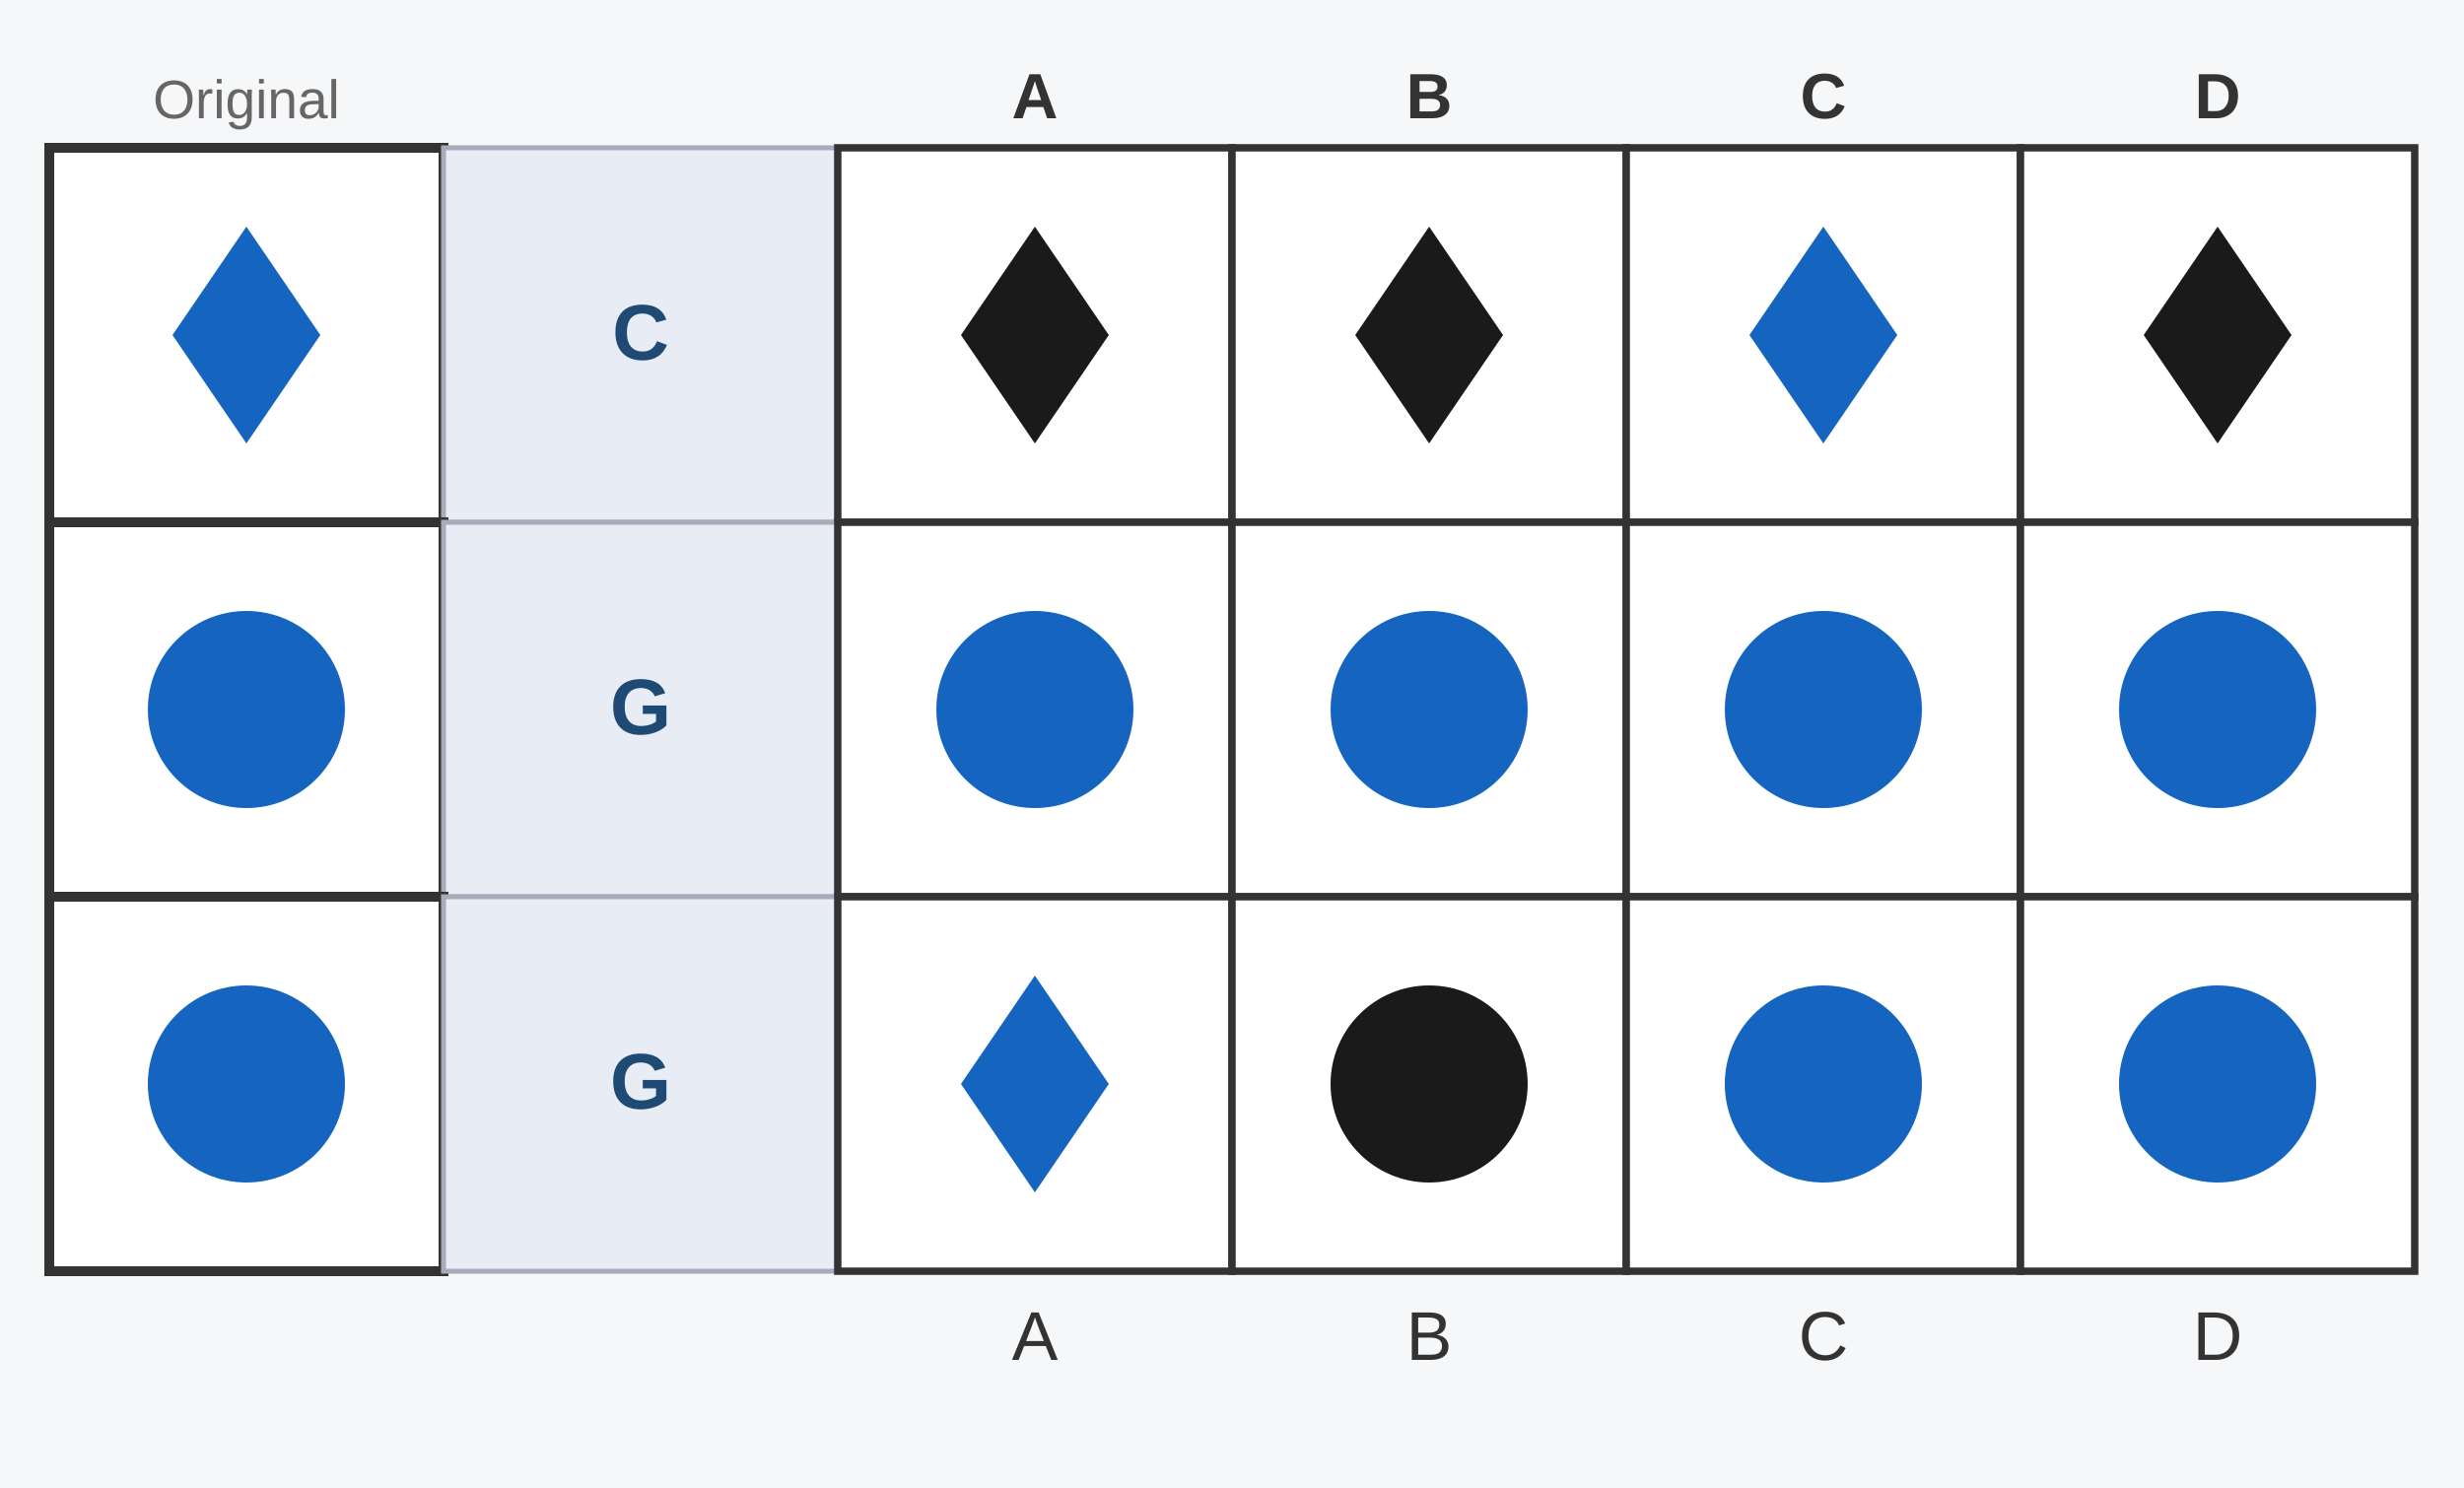
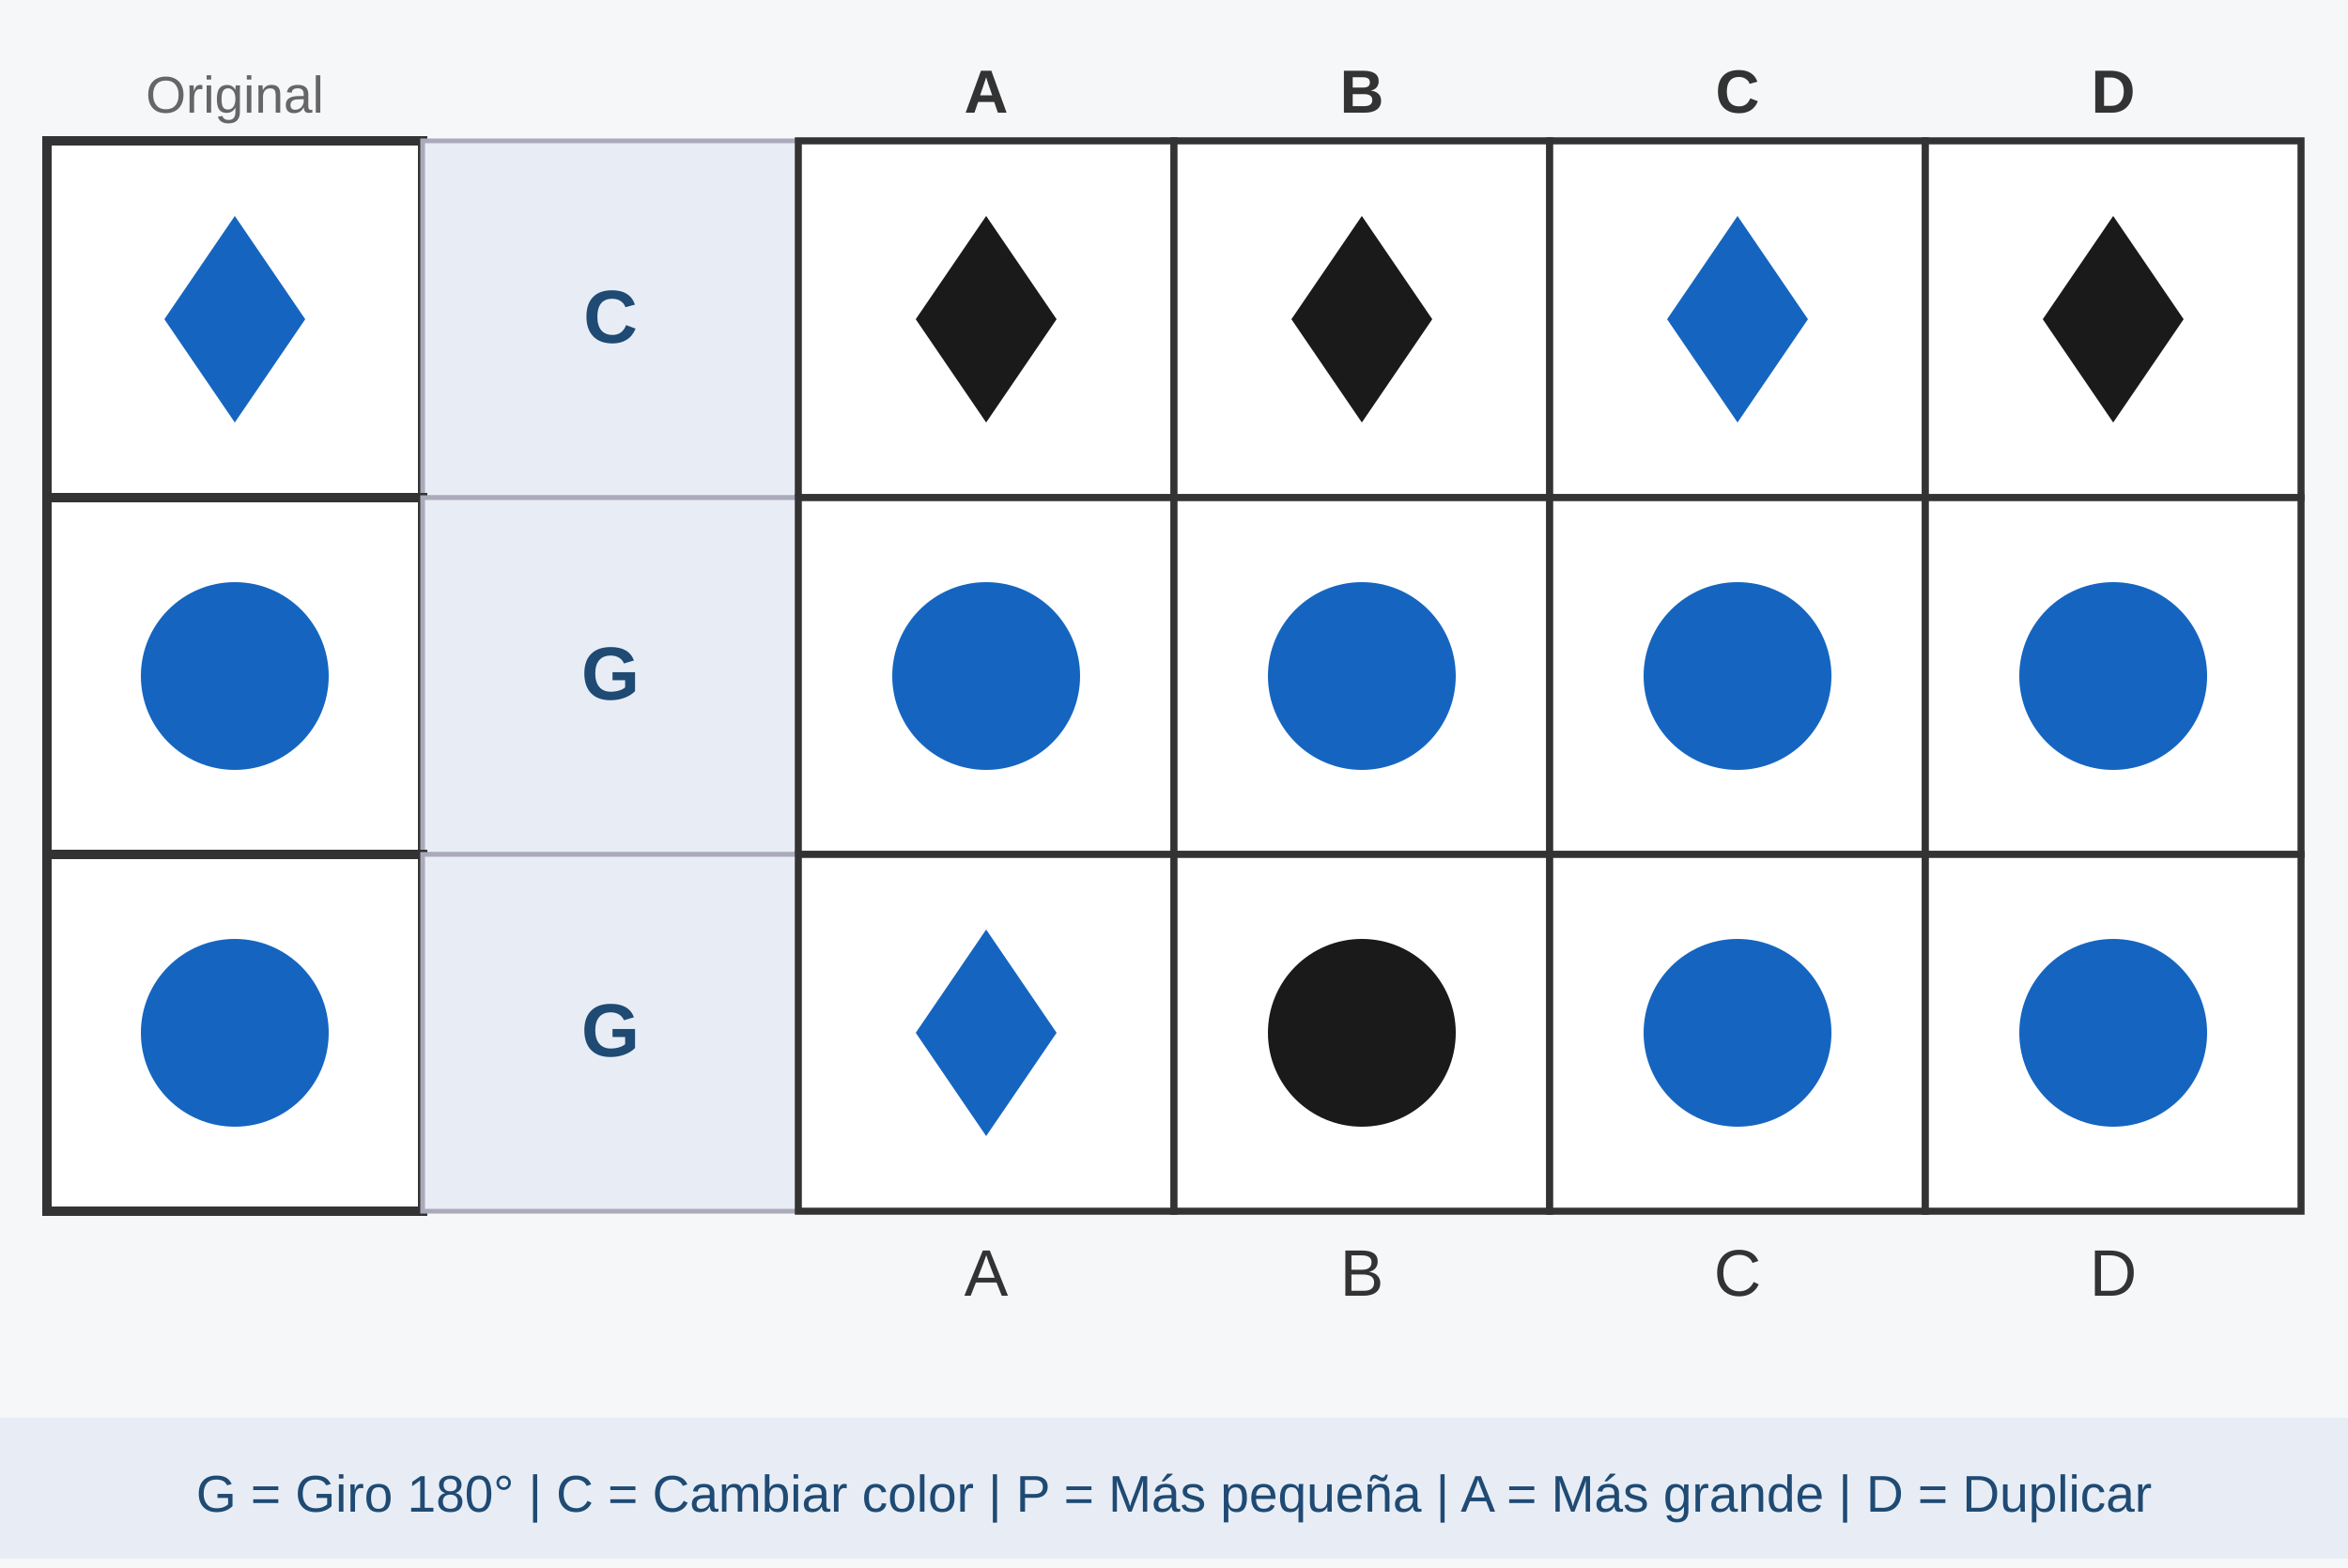
- <svg xmlns="http://www.w3.org/2000/svg" width="500" height="302" viewBox="0 0 500 302" font-family="Arial,sans-serif">
+ <svg xmlns="http://www.w3.org/2000/svg" width="500" height="334" viewBox="0 0 500 334" font-family="Arial,sans-serif">
  <rect width="100%" height="100%" fill="#f6f7f9" />
  <text x="50" y="24" font-size="11" fill="#666" text-anchor="middle">Original</text>
  <text x="210" y="24" font-size="13" font-weight="700" fill="#333" text-anchor="middle">A</text>
  <text x="290" y="24" font-size="13" font-weight="700" fill="#333" text-anchor="middle">B</text>
  <text x="370" y="24" font-size="13" font-weight="700" fill="#333" text-anchor="middle">C</text>
  <text x="450" y="24" font-size="13" font-weight="700" fill="#333" text-anchor="middle">D</text>
  <rect x="10" y="30" width="80" height="76" fill="white" stroke="#333" stroke-width="2" />
  <polygon points="50.0,46.0 65.0,68.0 50.0,90.0 35.0,68.0" fill="#1565C0" />
  <rect x="90" y="30" width="80" height="76" fill="#e8edf5" stroke="#aab" stroke-width="1" />
  <text x="130" y="73" font-size="16" font-weight="700" fill="#1f4a73" text-anchor="middle">C</text>
  <rect x="170" y="30" width="80" height="76" fill="white" stroke="#333" stroke-width="1.5" />
  <polygon points="210.0,46.0 225.0,68.0 210.0,90.0 195.0,68.0" fill="#1a1a1a" />
  <rect x="250" y="30" width="80" height="76" fill="white" stroke="#333" stroke-width="1.5" />
  <polygon points="290.0,46.0 305.0,68.0 290.0,90.0 275.0,68.0" fill="#1a1a1a" />
  <rect x="330" y="30" width="80" height="76" fill="white" stroke="#333" stroke-width="1.5" />
  <polygon points="370.0,46.0 385.0,68.0 370.0,90.0 355.0,68.0" fill="#1565C0" />
  <rect x="410" y="30" width="80" height="76" fill="white" stroke="#333" stroke-width="1.5" />
  <polygon points="450.0,46.0 465.0,68.0 450.0,90.0 435.0,68.0" fill="#1a1a1a" />
  <rect x="10" y="106" width="80" height="76" fill="white" stroke="#333" stroke-width="2" />
  <circle cx="50.0" cy="144.0" r="20.0" fill="#1565C0" />
  <rect x="90" y="106" width="80" height="76" fill="#e8edf5" stroke="#aab" stroke-width="1" />
  <text x="130" y="149" font-size="16" font-weight="700" fill="#1f4a73" text-anchor="middle">G</text>
  <rect x="170" y="106" width="80" height="76" fill="white" stroke="#333" stroke-width="1.5" />
  <circle cx="210.0" cy="144.0" r="20.0" fill="#1565C0" />
  <rect x="250" y="106" width="80" height="76" fill="white" stroke="#333" stroke-width="1.5" />
  <circle cx="290.0" cy="144.0" r="20.0" fill="#1565C0" />
  <rect x="330" y="106" width="80" height="76" fill="white" stroke="#333" stroke-width="1.5" />
  <circle cx="370.0" cy="144.0" r="20.0" fill="#1565C0" />
  <rect x="410" y="106" width="80" height="76" fill="white" stroke="#333" stroke-width="1.5" />
  <circle cx="450.0" cy="144.0" r="20.0" fill="#1565C0" />
  <rect x="10" y="182" width="80" height="76" fill="white" stroke="#333" stroke-width="2" />
  <circle cx="50.0" cy="220.0" r="20.0" fill="#1565C0" />
  <rect x="90" y="182" width="80" height="76" fill="#e8edf5" stroke="#aab" stroke-width="1" />
  <text x="130" y="225" font-size="16" font-weight="700" fill="#1f4a73" text-anchor="middle">G</text>
  <rect x="170" y="182" width="80" height="76" fill="white" stroke="#333" stroke-width="1.5" />
  <polygon points="210.0,198.0 225.0,220.0 210.0,242.0 195.0,220.0" fill="#1565C0" />
  <rect x="250" y="182" width="80" height="76" fill="white" stroke="#333" stroke-width="1.5" />
  <circle cx="290.0" cy="220.0" r="20.0" fill="#1a1a1a" />
  <rect x="330" y="182" width="80" height="76" fill="white" stroke="#333" stroke-width="1.5" />
  <circle cx="370.0" cy="220.0" r="20.0" fill="#1565C0" />
  <rect x="410" y="182" width="80" height="76" fill="white" stroke="#333" stroke-width="1.5" />
  <circle cx="450.0" cy="220.0" r="20.0" fill="#1565C0" />
  <text x="210" y="276" font-size="14" font-weight="normal" fill="#333" text-anchor="middle">A</text>
  <text x="290" y="276" font-size="14" font-weight="normal" fill="#333" text-anchor="middle">B</text>
  <text x="370" y="276" font-size="14" font-weight="normal" fill="#333" text-anchor="middle">C</text>
  <text x="450" y="276" font-size="14" font-weight="normal" fill="#333" text-anchor="middle">D</text>
+   <rect x="0" y="302" width="500" height="30" fill="#e8edf5" />
+   <text x="250" y="322" font-size="11" fill="#1f4a73" text-anchor="middle" font-family="Arial,sans-serif">G = Giro 180°  |  C = Cambiar color  |  P = Más pequeña  |  A = Más grande  |  D = Duplicar</text>
</svg>
